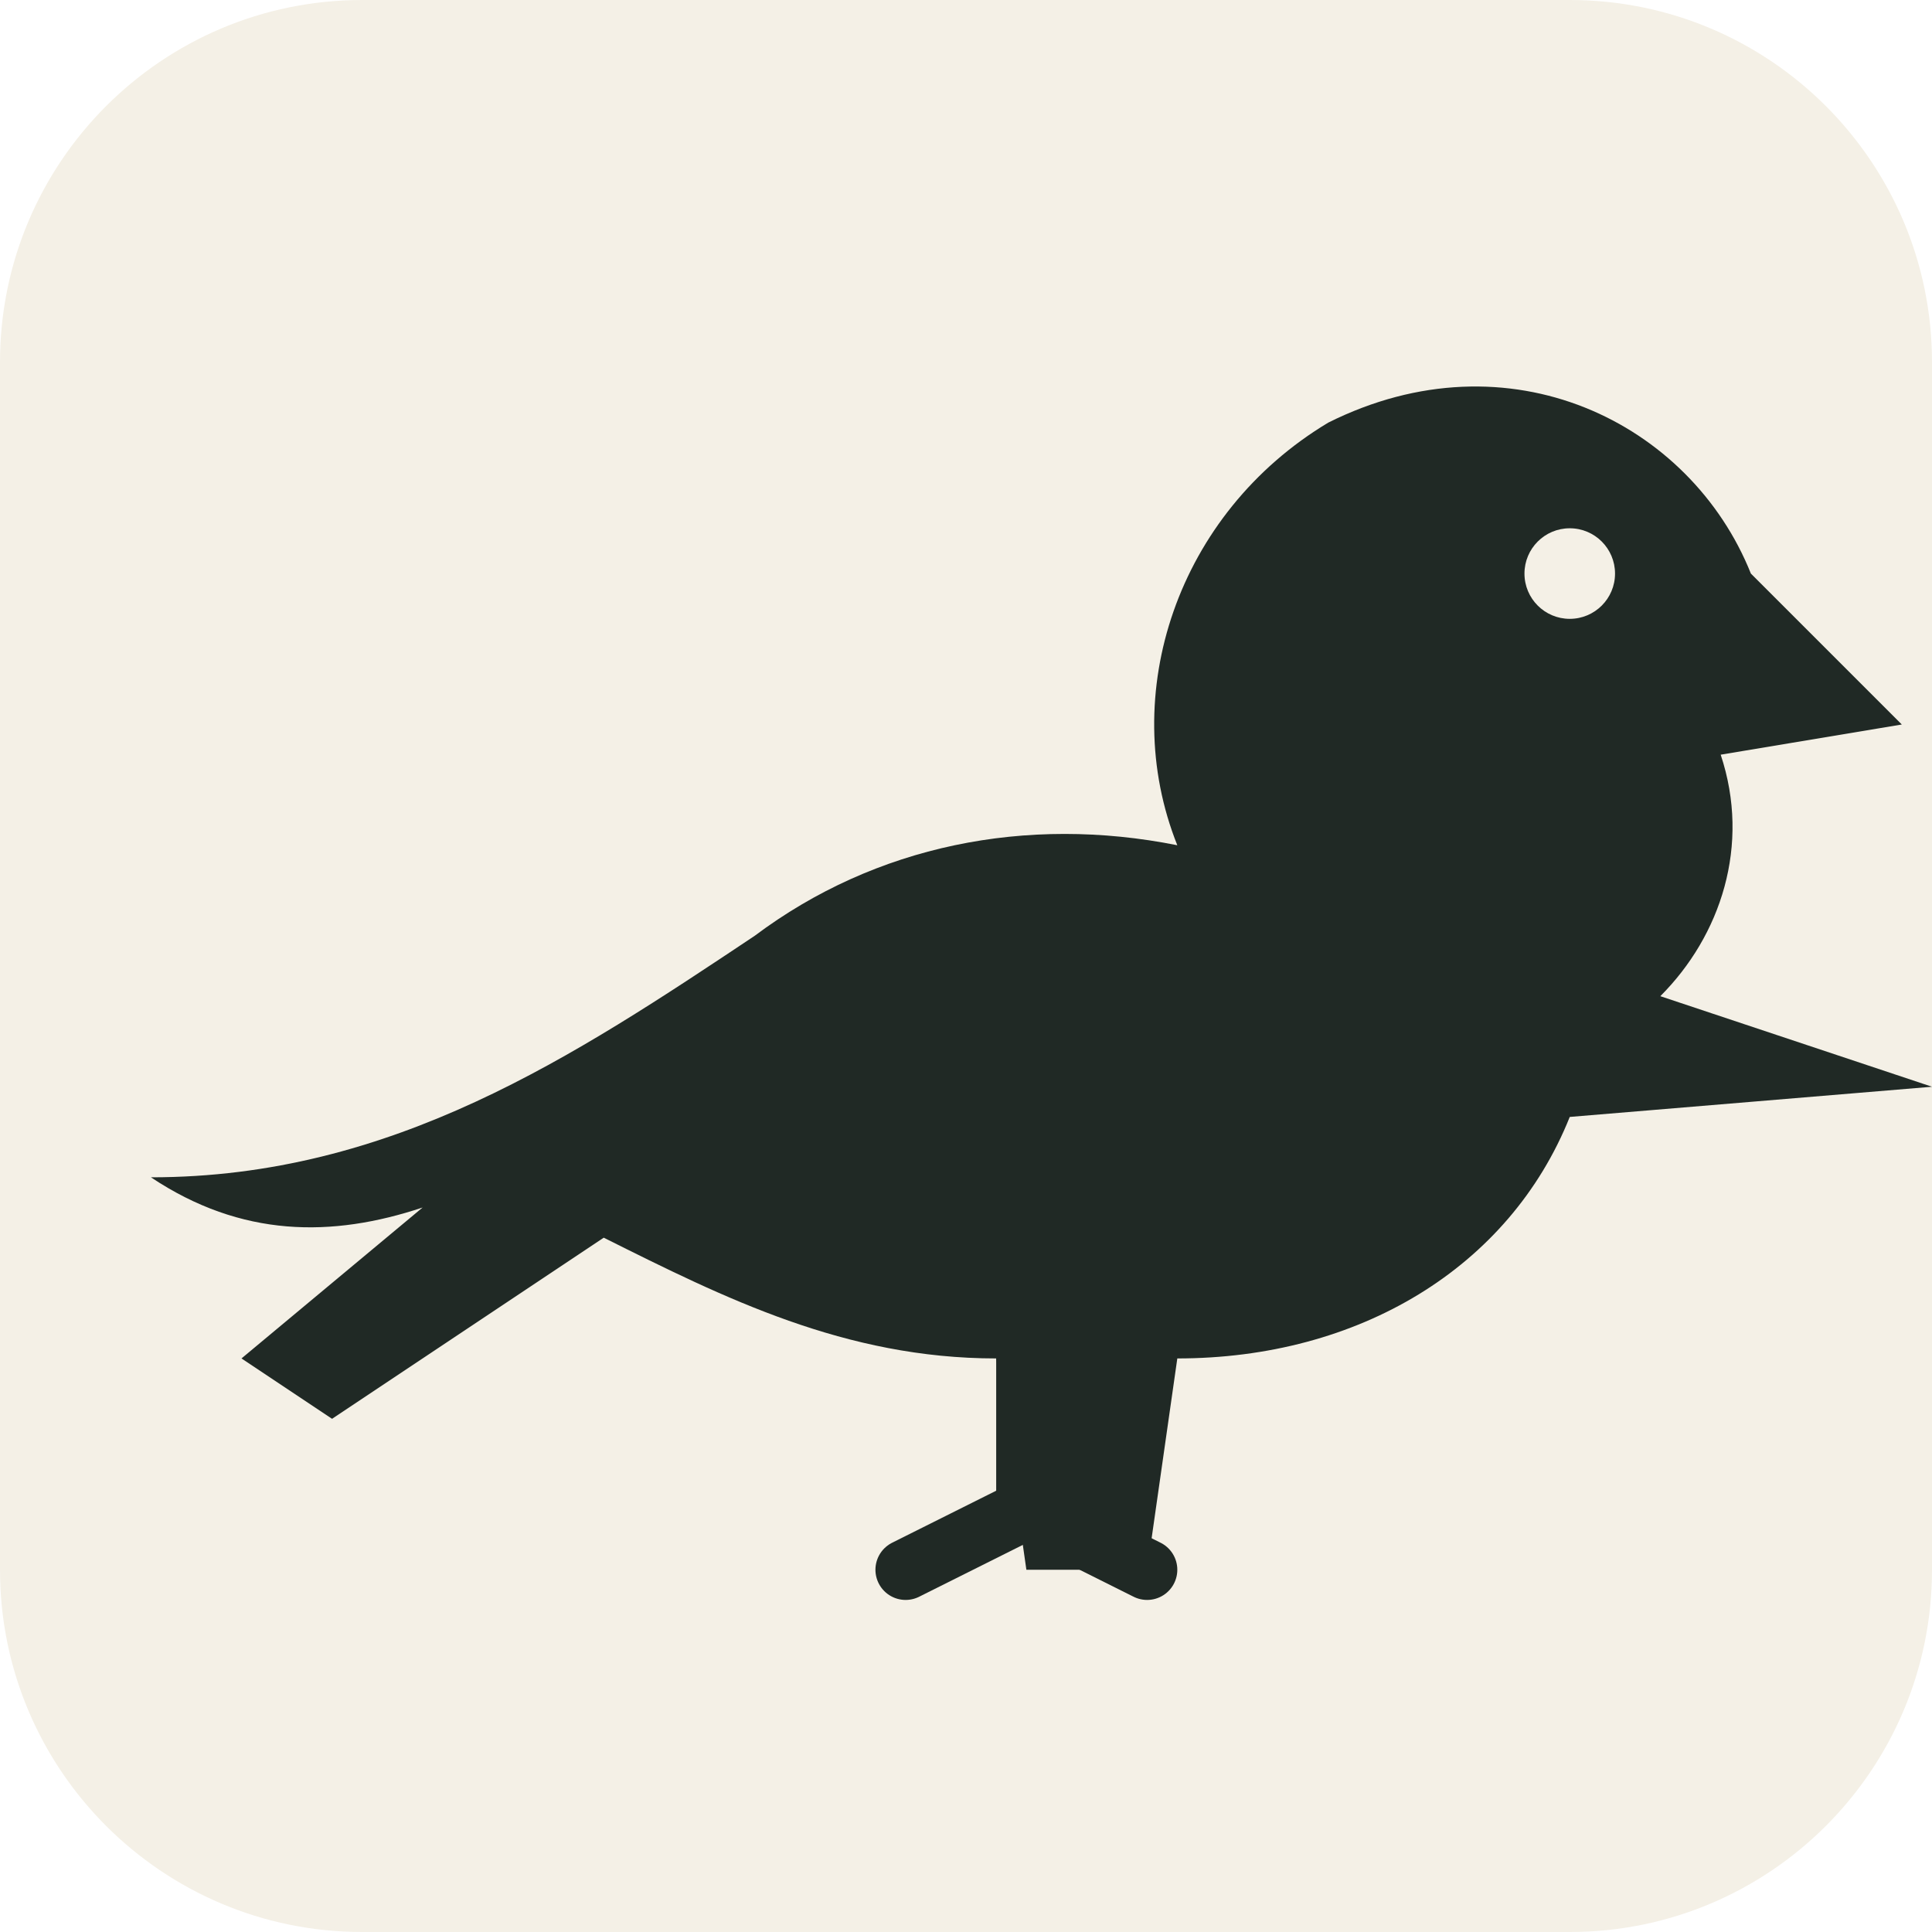
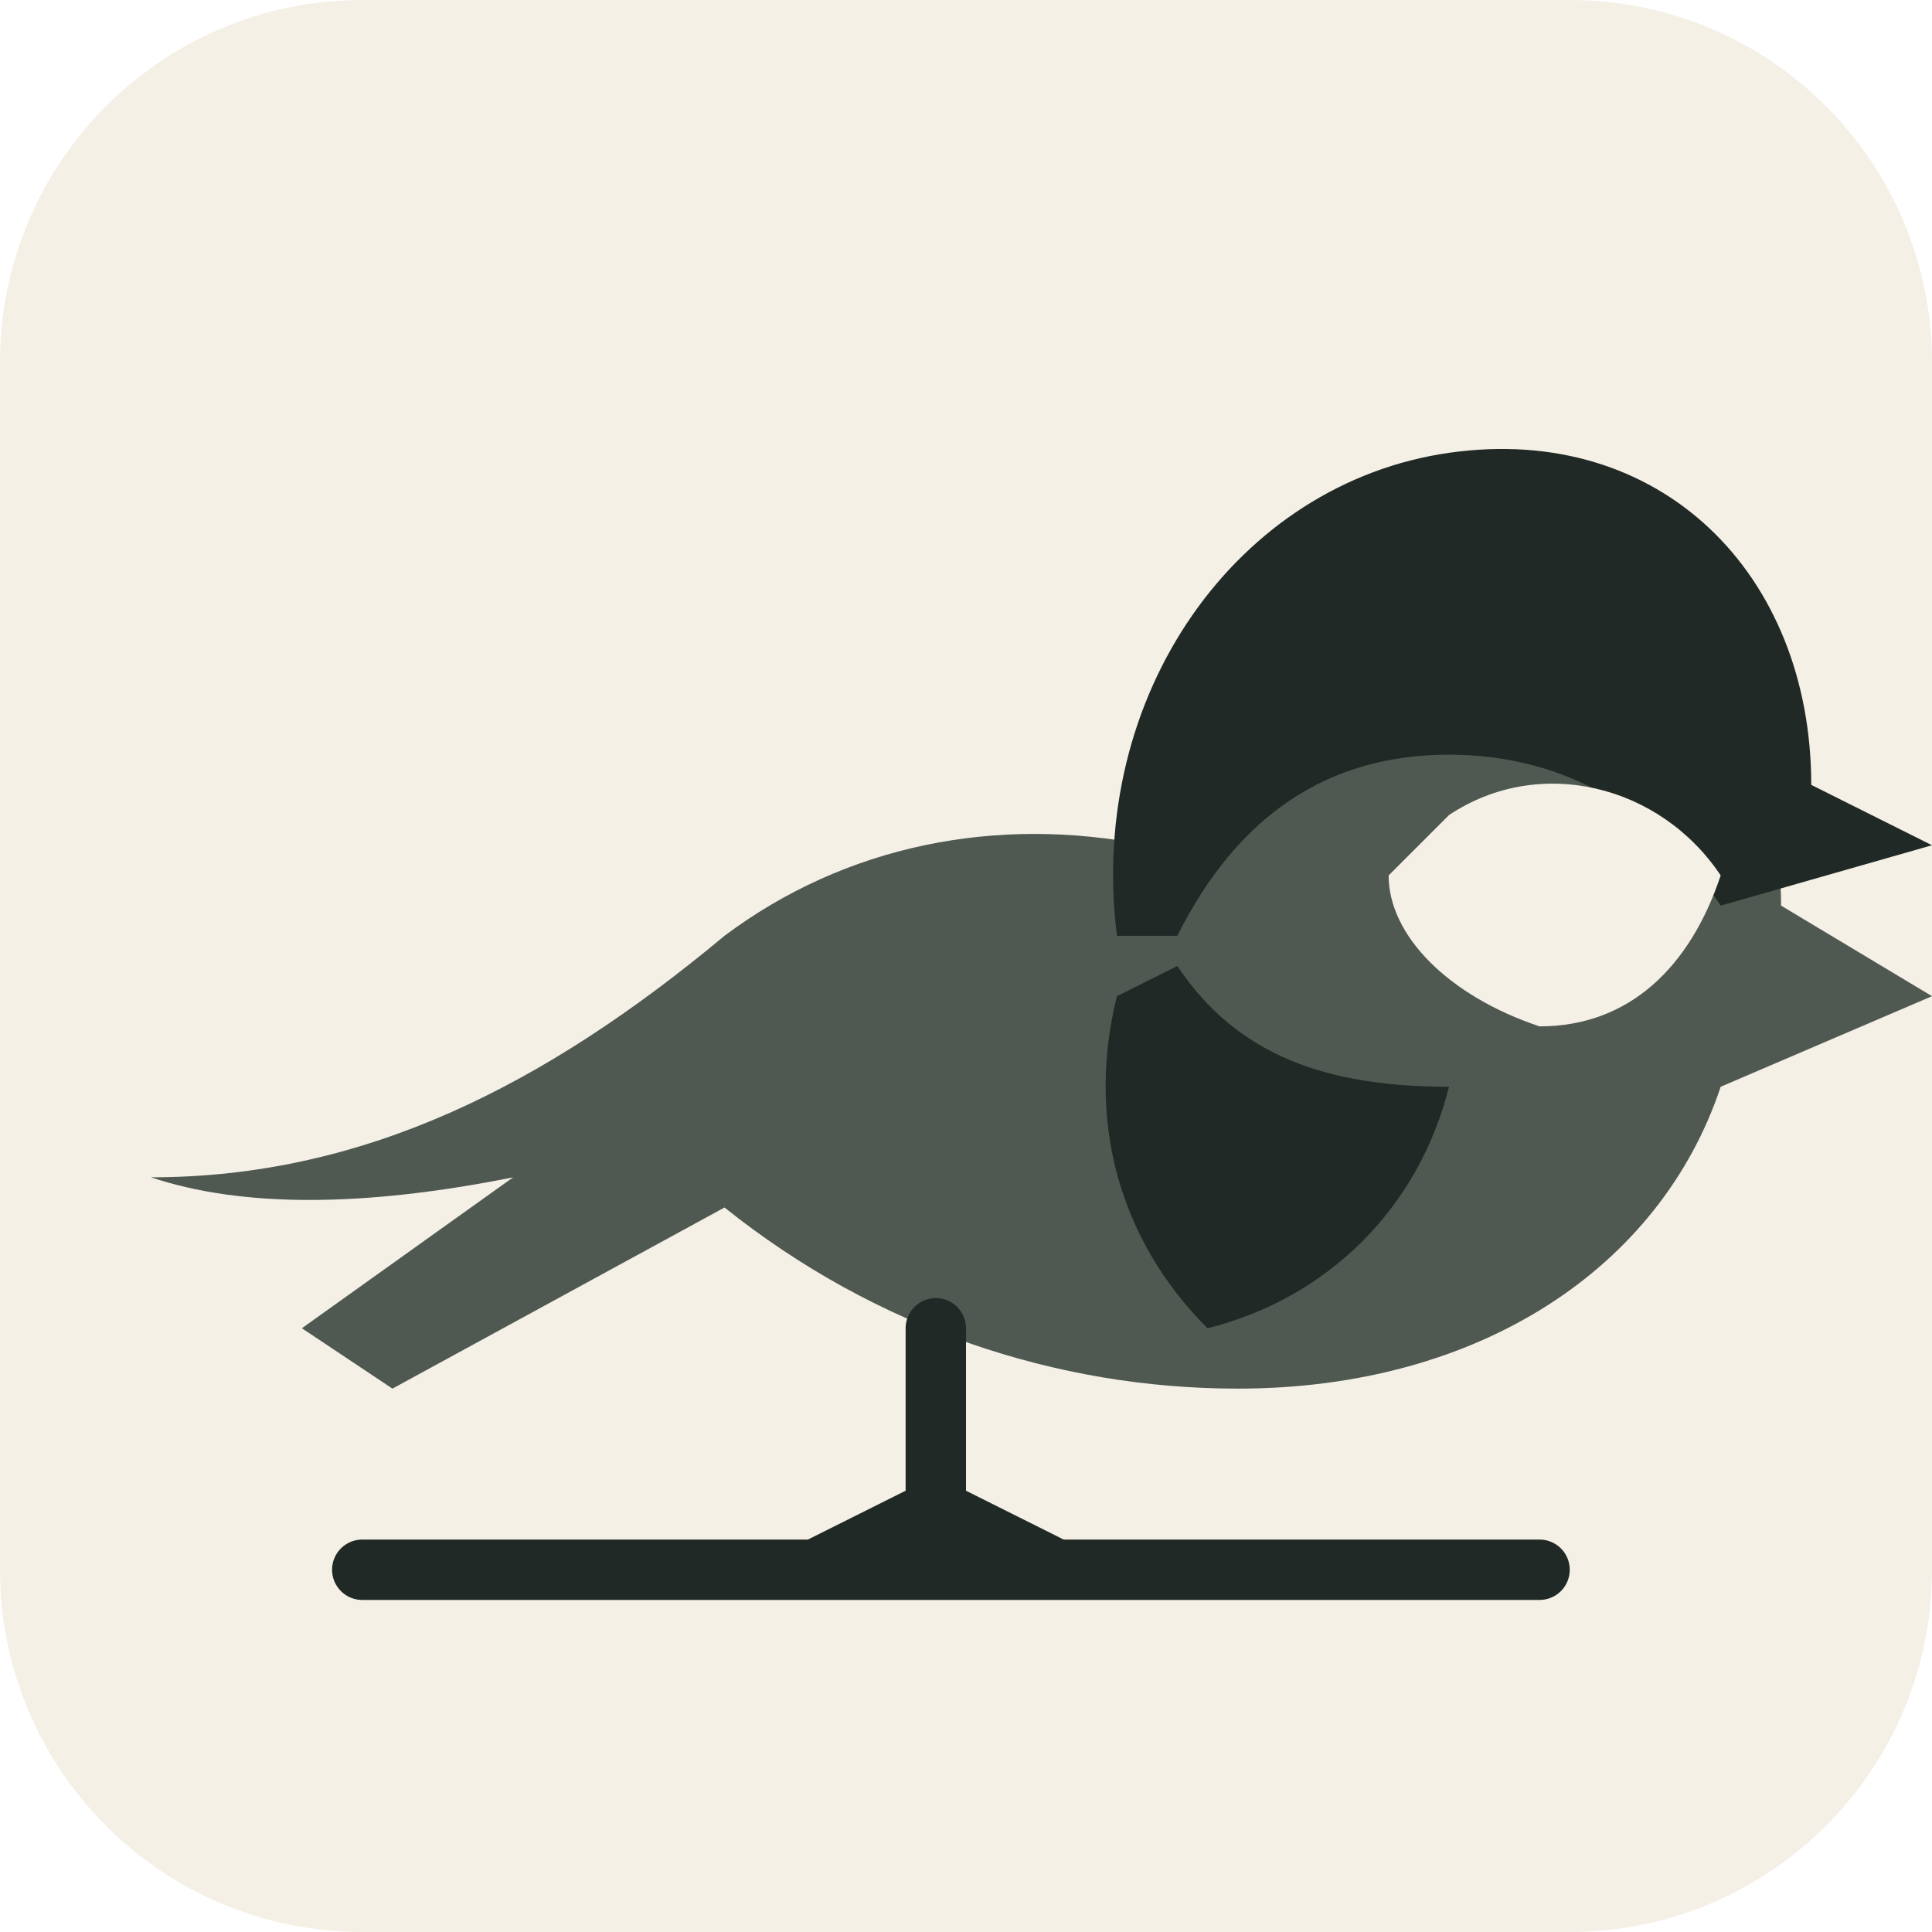
- <svg xmlns="http://www.w3.org/2000/svg" viewBox="0 0 64 64" role="img" aria-label="Homelab Status">
+ <svg xmlns="http://www.w3.org/2000/svg" viewBox="0 0 64 64" role="img" aria-label="Black-capped chickadee">
  <rect width="64" height="64" rx="12" fill="#f4f0e6" />
-   <path fill="#202925" d="M5 39c8 0 14-4 20-8 4-3 9-4 14-3-2-5 0-11 5-14 6-3 12 0 14 5l5 5-6 1c1 3 0 6-2 8l9 3-12 1c-2 5-7 8-13 8l-1 7h-4l-1-7c-5 0-9-2-13-4l-9 6-3-2 6-5c-3 1-6 1-9-1Z" />
-   <circle cx="52" cy="19" r="1.5" fill="#f4f0e6" />
-   <path d="M34 44v6m0 0-4 2m4-2 4 2" fill="none" stroke="#202925" stroke-width="2" stroke-linecap="round" />
+   <path fill="#4f5851" d="M5 39c7 0 13-3 19-8 4-3 9-4 14-3 3-5 8-8 13-7 5 0 8 4 8 9l5 3-7 3c-2 6-8 10-16 10-6 0-12-2-17-6l-11 6-3-2 7-5c-5 1-9 1-12 0Z" />
+   <path fill="#202925" d="M37 31c-1-8 4-15 11-16 7-1 12 4 12 11l4 2-7 2c-2-3-5-5-9-5-4 0-7 2-9 6Z" />
+   <path fill="#f4f0e6" d="M48 27c3-2 7-1 9 2-1 3-3 5-6 5-3-1-5-3-5-5Z" />
+   <circle cx="54" cy="24" r="1.4" fill="#202925" />
+   <path fill="#202925" d="M39 32c2 3 5 4 9 4-1 4-4 7-8 8-3-3-4-7-3-11Z" />
+   <path d="M31 44v6m0 0-4 2m4-2 4 2M12 52h39" fill="none" stroke="#202925" stroke-width="2" stroke-linecap="round" stroke-linejoin="round" />
</svg>
